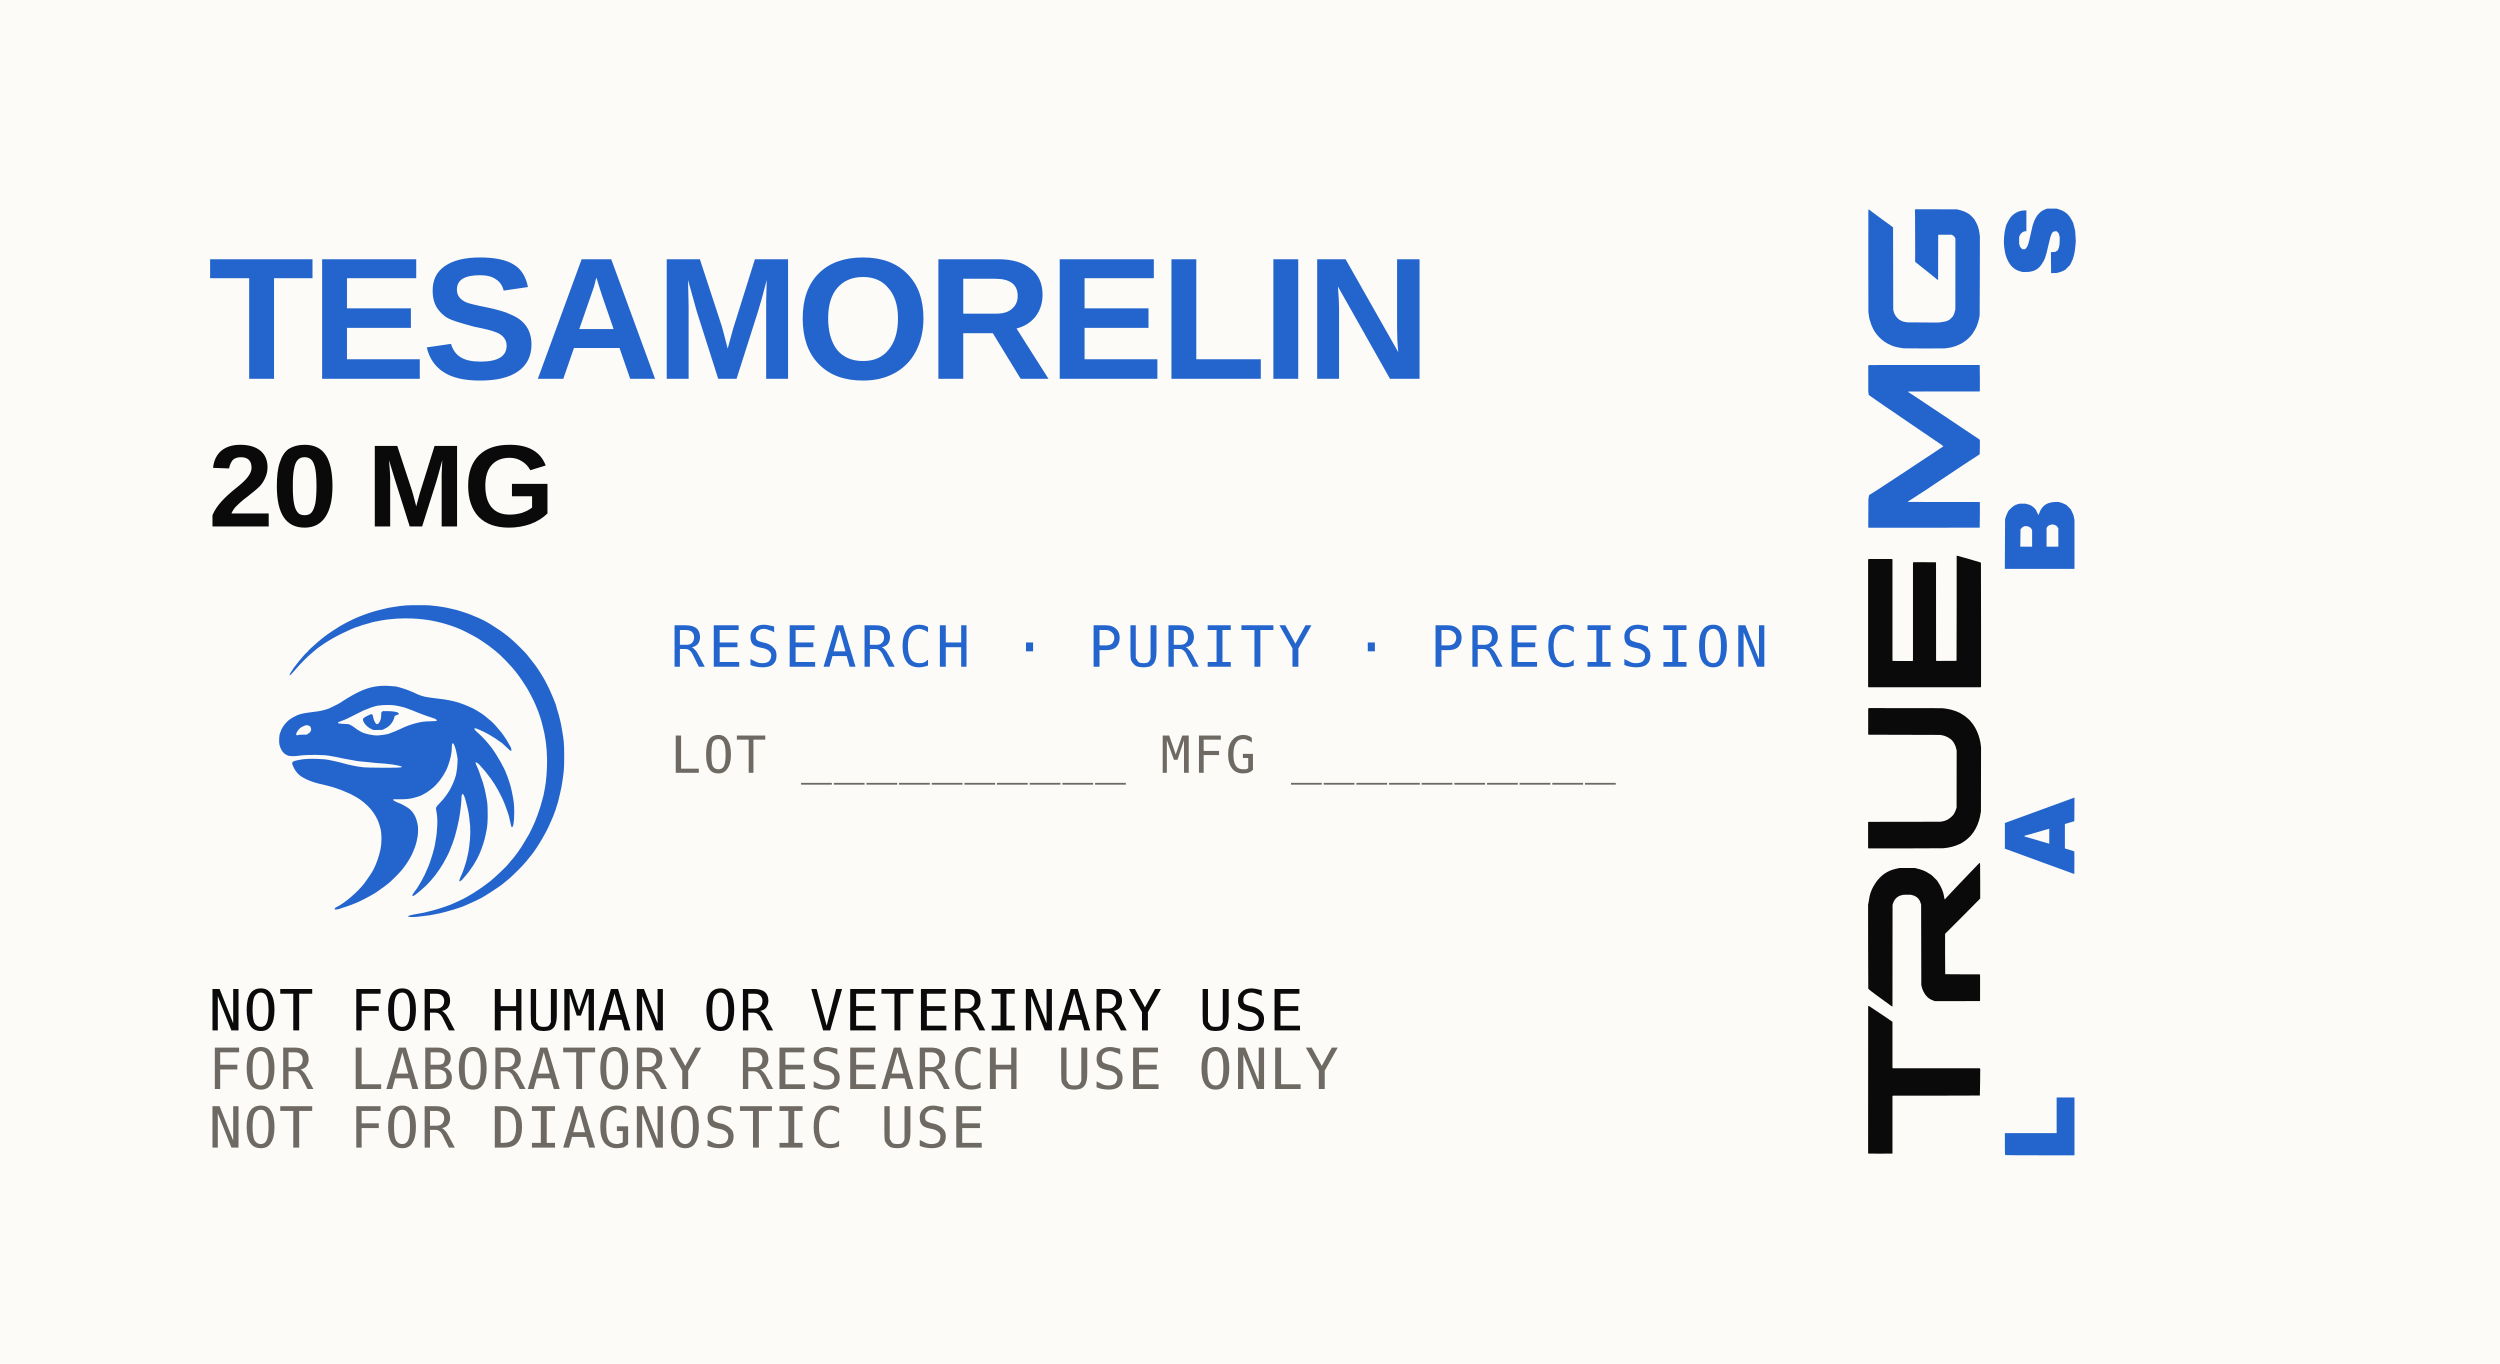
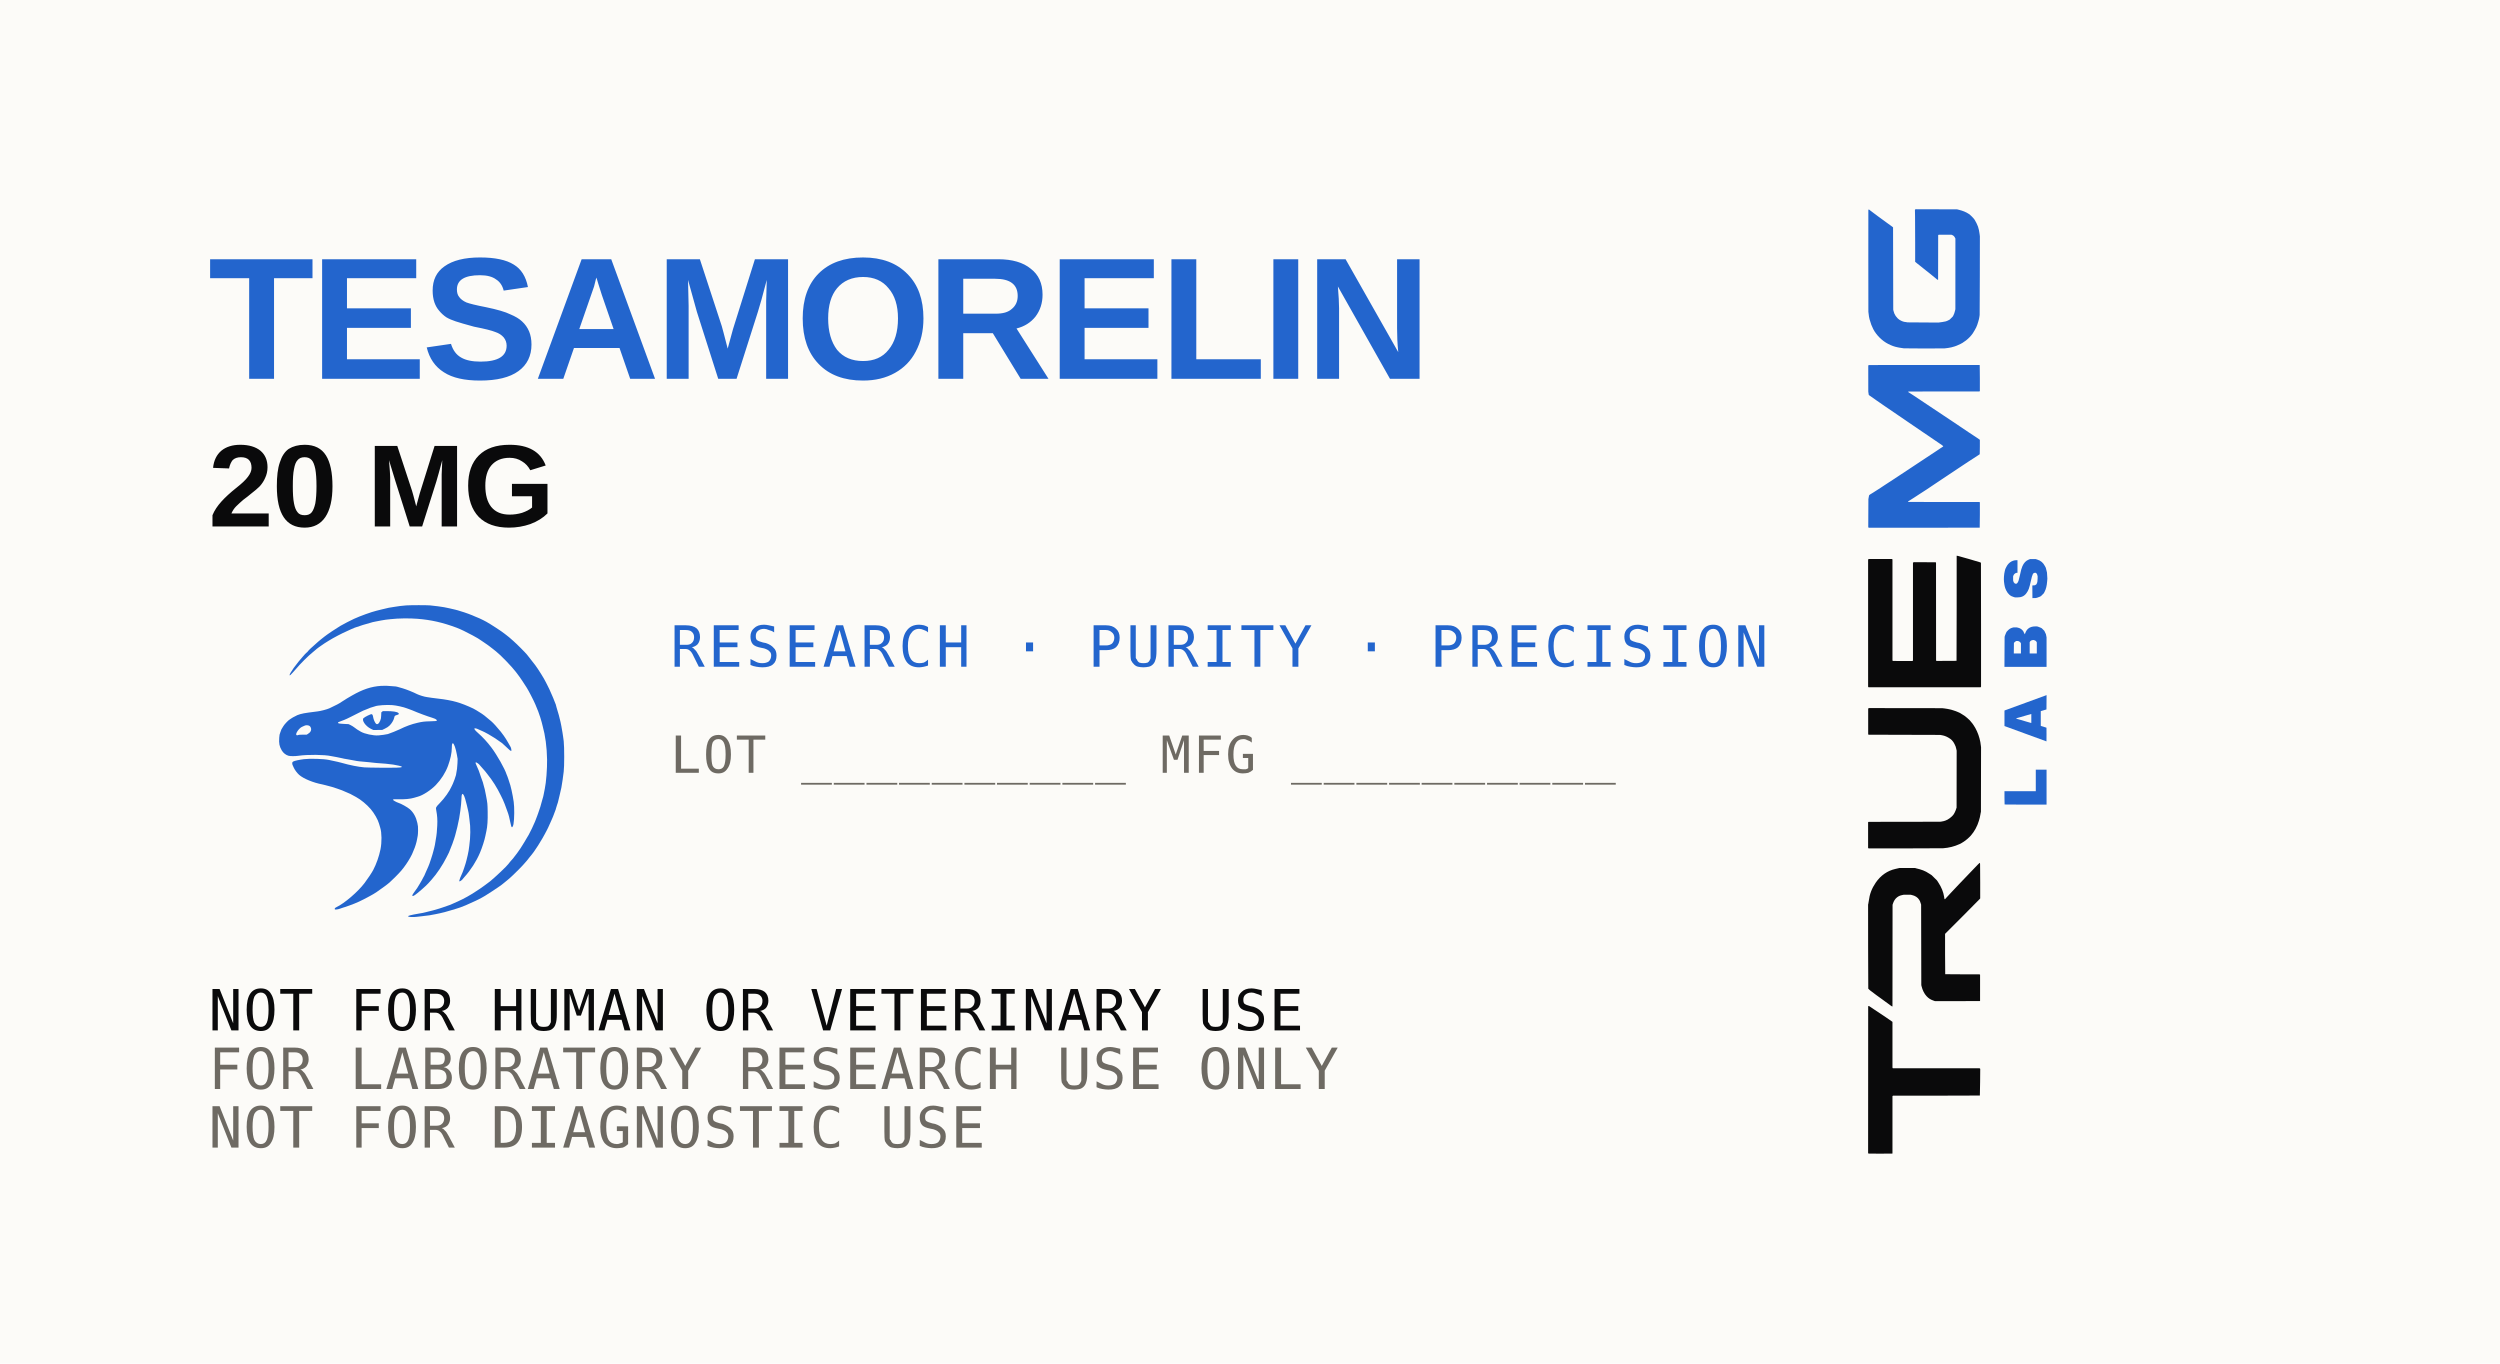
<svg xmlns="http://www.w3.org/2000/svg" width="66.0mm" height="36.0mm" viewBox="0 0 66.0 36.0">
  <rect x="0" y="0" width="66.0" height="36.0" fill="#FCFBF8" />
  <g transform="translate(49.30,30.50) rotate(-90) scale(0.004437)">
    <g transform="translate(0,681) scale(0.025,-0.025)" stroke="none">
      <g fill="#0A0A0B">
        <path d="M465 27020 l-58 -59 -15 -2770 c-8 -1524 0 -2802 18 -2841 l33 -70 6816 0 6815 0 61 -61 61 -61 -3 -10322 c-2 -5867 12 -10336 32 -10355 19 -18 1457 -45 3195 -61 l3160 -28 70 77 70 78 0 10325 0 10325 77 42 78 41 5439 0 5440 0 86 110 c125 160 843 1198 1065 1538 295 455 724 1099 1709 2569 l910 1356 -12 104 -12 103 -17488 9 -17488 9 -59 -58z" />
        <path d="M39653 27037 c-49 -18 -221 -200 -384 -405 -458 -576 -1855 -2468 -2161 -2925 -179 -268 -743 -1037 -1416 -1929 -166 -221 -278 -407 -266 -440 l22 -57 12086 -12 12086 -12 278 -88 c640 -203 1152 -536 1485 -965 307 -395 445 -712 569 -1304 l66 -320 0 -800 0 -800 -66 -300 c-181 -812 -569 -1408 -1152 -1768 -273 -168 -352 -202 -789 -341 l-351 -111 -9580 -21 -9580 -22 -300 -72 c-898 -215 -1753 -647 -2317 -1169 -555 -514 -833 -960 -1109 -1776 l-74 -220 -9 -5315 c-6 -2923 5 -5341 24 -5374 l33 -60 3113 -1 3113 0 48 65 47 66 6 4063 c3 2235 15 4080 27 4100 13 21 2011 36 4813 36 l4790 0 4138 -4134 c2275 -2274 4176 -4155 4224 -4180 l88 -46 3836 0 c2110 0 4003 12 4207 26 l369 26 19 50 c22 57 -449 537 -1427 1453 -693 648 -3219 3069 -3680 3525 -144 143 -513 492 -821 776 -307 284 -765 716 -1018 960 -460 444 -678 647 -1334 1239 l-350 316 13 64 12 65 180 30 c98 16 287 47 419 68 1108 179 2211 624 3280 1324 l560 366 620 626 620 626 263 400 c457 695 732 1203 890 1648 218 612 370 1114 408 1352 14 88 56 250 92 360 l67 200 0 1860 0 1860 -67 280 c-37 154 -105 451 -152 660 -425 1916 -1544 3522 -3281 4711 -1373 939 -2719 1447 -4380 1652 -176 22 -437 66 -580 99 l-260 59 -9960 -6 c-5478 -3 -9999 -20 -10047 -38z" />
        <path d="M73081 27003 l-41 -78 3 -8632 c2 -4748 18 -8831 36 -9073 101 -1383 432 -2698 970 -3860 66 -143 137 -296 156 -340 20 -44 107 -188 194 -320 88 -132 189 -294 225 -360 209 -379 985 -1283 1459 -1702 967 -852 2219 -1538 3517 -1926 650 -194 1101 -302 1480 -354 165 -23 381 -62 480 -87 l180 -46 7678 -14 7679 -14 341 41 c875 105 996 127 1782 328 1078 274 2363 850 3164 1418 90 64 252 177 360 252 187 130 549 429 780 644 172 160 902 995 1009 1154 55 80 204 315 333 521 129 206 275 440 325 520 50 80 106 181 125 225 20 44 83 188 142 320 184 414 294 707 421 1120 67 220 148 481 179 580 32 99 77 306 101 460 24 154 62 337 84 406 22 69 70 384 107 700 l66 574 11 8700 12 8700 -51 100 -50 100 -3067 0 -3067 0 -52 -52 -52 -52 -24 -8508 -24 -8508 -44 -260 c-110 -664 -270 -1122 -588 -1684 -416 -734 -817 -1122 -1520 -1473 -547 -273 -643 -308 -1159 -424 l-449 -100 -6776 10 -6776 11 -200 71 c-110 39 -290 99 -400 133 -249 78 -763 334 -1012 503 -573 388 -1285 1345 -1482 1993 -23 77 -72 239 -109 360 -36 121 -85 364 -108 540 l-41 320 -14 8515 -13 8515 -45 55 -46 55 -3073 0 -3074 0 -42 -77z" />
        <path d="M111470 27037 l-70 -41 0 -13357 0 -13356 77 -42 78 -41 14699 0 c8085 0 14727 11 14761 23 73 29 147 254 589 1797 45 154 107 361 140 460 63 190 147 481 240 830 105 394 171 630 288 1030 333 1138 450 1584 428 1620 l-25 40 -12447 1 c-6847 0 -12469 14 -12496 31 l-47 30 -13 2367 -12 2367 52 52 52 52 11644 8 11643 7 44 44 44 44 13 2601 14 2601 -64 97 -64 98 -11636 0 -11636 0 -65 65 -65 65 9 2319 10 2320 55 55 56 56 12035 0 12036 0 42 77 41 78 0 2733 0 2734 -61 88 -61 87 -15129 1 -15129 0 -70 -41z" />
      </g>
      <g fill="#2365CD">
        <path d="M149428 26991 l-69 -51 0 -13193 c0 -7256 10 -13210 23 -13230 14 -22 1228 -37 3012 -37 l2990 0 48 48 48 48 0 8485 c0 4667 11 8496 24 8510 51 51 137 -27 250 -225 101 -177 300 -490 866 -1360 66 -102 354 -541 640 -976 286 -435 601 -923 700 -1084 99 -162 321 -503 493 -760 172 -256 505 -753 740 -1103 235 -350 445 -663 467 -695 22 -31 510 -762 1084 -1623 574 -861 1170 -1754 1324 -1985 154 -231 405 -609 558 -840 153 -231 503 -754 776 -1163 274 -408 516 -772 538 -808 22 -36 195 -296 384 -577 189 -282 556 -836 816 -1232 1081 -1646 1205 -1838 1541 -2380 75 -121 155 -233 178 -249 22 -17 800 -30 1727 -30 l1686 -1 119 135 c65 75 217 295 338 490 237 384 977 1507 1354 2055 228 331 2457 3644 2617 3889 44 67 699 1051 1456 2187 757 1135 1423 2135 1480 2222 180 274 1884 2825 1961 2936 156 223 1269 1899 1393 2098 72 114 250 393 396 620 l265 412 64 -13 65 -12 10 -8456 10 -8455 45 -54 45 -54 3045 1 c1675 0 3068 15 3097 33 l52 33 3 9997 c2 5498 1 11430 -2 13183 l-5 3187 -64 64 -64 64 -3106 -3 -3106 -4 -378 -57 -379 -56 -90 -91 c-86 -86 -510 -688 -1208 -1715 -174 -255 -384 -561 -468 -680 -84 -119 -276 -396 -427 -616 -151 -220 -458 -665 -682 -990 -1061 -1535 -1504 -2184 -2993 -4392 -102 -151 -291 -424 -420 -606 -395 -558 -1826 -2658 -2692 -3952 -243 -363 -534 -795 -646 -960 -362 -533 -933 -1370 -1216 -1780 -151 -220 -481 -706 -734 -1080 -645 -958 -666 -976 -803 -710 -42 83 -173 285 -290 450 -117 165 -304 439 -414 609 -110 170 -319 485 -464 700 -262 388 -699 1050 -1710 2591 -288 440 -580 881 -649 980 -69 99 -254 378 -411 620 -158 242 -361 548 -451 680 -281 410 -2516 3790 -2639 3990 -64 104 -235 365 -380 580 -145 214 -333 498 -417 630 -84 132 -354 546 -599 920 -245 374 -615 940 -823 1259 -207 318 -435 660 -505 760 -71 99 -211 316 -313 481 -101 165 -291 462 -420 660 -130 198 -296 457 -368 575 -72 117 -167 271 -211 341 -44 69 -139 228 -212 352 -169 288 -192 306 -474 358 -129 23 -333 61 -454 84 l-220 41 -3341 16 -3341 15 -70 -51z" />
        <path d="M200748 27015 c-12 -12 -199 -36 -415 -54 -432 -34 -1041 -135 -1353 -224 -1056 -300 -1666 -529 -2360 -890 -1428 -741 -2792 -2118 -3512 -3547 -409 -812 -663 -1509 -787 -2160 -25 -132 -70 -357 -100 -500 -79 -379 -135 -742 -162 -1060 -43 -494 -55 -9253 -14 -9700 56 -610 149 -1204 259 -1660 102 -419 325 -1132 377 -1200 16 -22 80 -166 140 -320 130 -331 384 -846 530 -1076 305 -481 394 -610 605 -874 491 -615 1084 -1182 1642 -1570 290 -202 1442 -860 1505 -860 28 0 101 -26 164 -59 200 -104 621 -251 1093 -383 253 -70 546 -153 651 -184 105 -31 330 -75 500 -97 170 -23 390 -53 489 -68 99 -14 4347 -33 9440 -40 l9260 -14 540 64 c656 78 1322 222 1791 386 457 161 1227 540 1629 803 397 259 1101 959 1378 1369 420 622 746 1395 972 2303 l125 500 14 4945 15 4946 -71 71 -71 71 -1581 -27 c-870 -14 -3652 -26 -6184 -26 l-4603 0 -358 -430 c-730 -878 -909 -1102 -1673 -2099 -240 -314 -558 -715 -706 -891 -148 -176 -383 -466 -523 -644 -337 -431 -699 -871 -887 -1081 -88 -98 -148 -202 -140 -243 l14 -72 5305 -10 5304 -10 53 -64 53 -63 2 -1507 2 -1506 -91 -224 c-110 -274 -304 -474 -603 -623 l-226 -113 -8400 4 -8400 4 -320 70 c-469 102 -882 246 -1179 409 l-261 145 -360 364 -361 364 -139 260 c-255 475 -361 834 -439 1480 -25 209 -65 499 -88 643 l-43 264 25 3744 25 3744 40 105 c22 58 40 190 41 293 1 337 223 944 505 1380 483 748 1297 1294 2194 1474 l240 48 9794 23 9795 22 117 140 c64 77 166 212 225 299 139 203 491 691 749 1038 529 712 1029 1396 1202 1646 106 153 235 331 287 397 354 447 648 839 1069 1427 120 168 302 408 403 532 l184 226 -13 87 -12 88 -12145 8 c-6680 5 -12155 -1 -12167 -13z" />
      </g>
    </g>
-     <g transform="translate(0,811.8) scale(2.00071)">
+     <g transform="translate(2086.5,811.8) scale(1.209881)">
      <g transform="translate(0,214) scale(0.025,-0.025)" fill="#2365CD" stroke="none">
-         <path d="M108180 8534 c-883 -105 -1223 -191 -1720 -433 -723 -354 -1137 -832 -1320 -1524 l-62 -237 -3 -388 c-4 -854 255 -1416 851 -1840 580 -413 916 -536 2354 -856 1425 -317 1640 -428 1640 -841 l0 -141 -113 -114 -114 -113 -214 -63 -214 -64 -425 0 c-504 0 -844 55 -1052 172 l-152 85 -83 134 -83 134 -20 258 -21 258 -1245 -10 -1244 -11 9 -334 9 -334 66 -266 c36 -146 121 -374 189 -506 l125 -240 281 -282 281 -281 281 -146 c560 -291 1154 -435 2099 -509 l500 -39 606 38 606 39 461 117 462 116 312 163 c696 362 1073 805 1299 1525 l94 299 -2 560 -2 560 -94 240 c-217 556 -654 973 -1318 1259 -413 178 -717 261 -1834 501 -954 205 -1224 295 -1434 476 l-146 126 -4 173 -5 172 146 134 147 134 173 52 173 51 400 1 400 1 151 -53 c299 -106 549 -418 549 -685 l0 -122 1240 0 1240 0 0 232 c0 429 -157 880 -432 1244 -232 306 -531 541 -948 745 l-360 176 -388 100 c-588 151 -1538 223 -2092 157z" />
-         <path d="M27 8413 c-15 -14 -27 -1877 -27 -4140 l0 -4113 3440 0 3440 0 0 1060 0 1060 -2120 0 -2120 0 0 3080 0 3080 -1293 0 c-712 0 -1306 -12 -1320 -27z" />
-         <path d="M36449 8370 c-16 -38 -696 -1897 -1510 -4130 l-1482 -4060 1338 -11 c735 -5 1345 -2 1355 8 10 10 94 267 186 571 l167 552 1453 0 1453 0 166 -560 166 -560 1408 -11 1408 -10 -54 150 c-226 634 -2882 7899 -2925 8001 l-54 130 -1523 0 -1524 0 -28 -70z m1733 -2892 c92 -340 278 -981 413 -1425 135 -444 245 -826 245 -850 l0 -43 -880 0 -880 0 0 35 c0 20 118 428 261 908 144 480 325 1099 402 1375 77 276 150 534 162 574 12 40 41 66 65 58 l43 -14 169 -618z" />
-         <path d="M69760 4303 l0 -4143 2902 0 2901 0 309 62 308 62 334 158 333 158 252 251 251 252 125 248 c69 137 153 351 185 477 l60 229 -1 321 c-1 601 -160 1085 -470 1430 -201 224 -556 447 -848 535 -133 40 -241 82 -241 95 0 12 146 91 325 175 l324 152 189 177 c231 216 381 483 460 821 l61 257 0 322 1 321 -62 239 c-83 323 -270 621 -559 892 l-241 226 -260 128 c-143 71 -368 160 -499 198 l-239 69 -2950 15 -2950 15 0 -4142z m4807 2197 c59 -44 145 -145 190 -225 l83 -146 0 -196 0 -196 -90 -178 -90 -178 -136 -91 -136 -90 -994 0 -994 0 0 702 0 702 1030 -12 1030 -12 107 -80z m151 -3079 c149 -77 276 -287 306 -506 l24 -176 -47 -179 c-53 -196 -161 -336 -329 -424 l-108 -56 -1082 0 -1082 0 0 700 0 700 1102 0 1102 0 114 -59z" />
+         <g transform="translate(0.0,0)">
+           <path d="M27 8413 c-15 -14 -27 -1877 -27 -4140 l0 -4113 3440 0 3440 0 0 1060 0 1060 -2120 0 -2120 0 0 3080 0 3080 -1293 0 c-712 0 -1306 -12 -1320 -27z" />
+         </g>
+         <g transform="translate(-21015.9,0)">
+           <path d="M36449 8370 c-16 -38 -696 -1897 -1510 -4130 l-1482 -4060 1338 -11 c735 -5 1345 -2 1355 8 10 10 94 267 186 571 l167 552 1453 0 1453 0 166 -560 166 -560 1408 -11 1408 -10 -54 150 c-226 634 -2882 7899 -2925 8001 l-54 130 -1523 0 -1524 0 -28 -70z m1733 -2892 c92 -340 278 -981 413 -1425 135 -444 245 -826 245 -850 l0 -43 -880 0 -880 0 0 35 c0 20 118 428 261 908 144 480 325 1099 402 1375 77 276 150 534 162 574 12 40 41 66 65 58 l43 -14 169 -618z" />
+         </g>
+         <g transform="translate(-42657.8,0)">
+           <path d="M69760 4303 l0 -4143 2902 0 2901 0 309 62 308 62 334 158 333 158 252 251 251 252 125 248 c69 137 153 351 185 477 l60 229 -1 321 c-1 601 -160 1085 -470 1430 -201 224 -556 447 -848 535 -133 40 -241 82 -241 95 0 12 146 91 325 175 l324 152 189 177 c231 216 381 483 460 821 l61 257 0 322 1 321 -62 239 c-83 323 -270 621 -559 892 l-241 226 -260 128 c-143 71 -368 160 -499 198 l-239 69 -2950 15 -2950 15 0 -4142z m4807 2197 c59 -44 145 -145 190 -225 l83 -146 0 -196 0 -196 -90 -178 -90 -178 -136 -91 -136 -90 -994 0 -994 0 0 702 0 702 1030 -12 1030 -12 107 -80z m151 -3079 c149 -77 276 -287 306 -506 l24 -176 -47 -179 c-53 -196 -161 -336 -329 -424 l-108 -56 -1082 0 -1082 0 0 700 0 700 1102 0 1102 0 114 -59z" />
+         </g>
+         <g transform="translate(-64316.7,0)">
+           <path d="M108180 8534 c-883 -105 -1223 -191 -1720 -433 -723 -354 -1137 -832 -1320 -1524 l-62 -237 -3 -388 c-4 -854 255 -1416 851 -1840 580 -413 916 -536 2354 -856 1425 -317 1640 -428 1640 -841 l0 -141 -113 -114 -114 -113 -214 -63 -214 -64 -425 0 c-504 0 -844 55 -1052 172 l-152 85 -83 134 -83 134 -20 258 -21 258 -1245 -10 -1244 -11 9 -334 9 -334 66 -266 c36 -146 121 -374 189 -506 l125 -240 281 -282 281 -281 281 -146 c560 -291 1154 -435 2099 -509 l500 -39 606 38 606 39 461 117 462 116 312 163 c696 362 1073 805 1299 1525 l94 299 -2 560 -2 560 -94 240 c-217 556 -654 973 -1318 1259 -413 178 -717 261 -1834 501 -954 205 -1224 295 -1434 476 l-146 126 -4 173 -5 172 146 134 147 134 173 52 173 51 400 1 400 1 151 -53 c299 -106 549 -418 549 -685 l0 -122 1240 0 1240 0 0 232 c0 429 -157 880 -432 1244 -232 306 -531 541 -948 745 l-360 176 -388 100 c-588 151 -1538 223 -2092 157z" />
+         </g>
      </g>
    </g>
  </g>
  <text x="5.5" y="10.00" font-family="Archivo Black, Archivo, Helvetica Neue, Arial, sans-serif" font-weight="900" font-size="4.60" letter-spacing="-0.12" fill="#2365CD">TESAMORELIN</text>
  <text x="5.5" y="13.90" font-family="Archivo Black, Archivo, Helvetica Neue, Arial, sans-serif" font-weight="900" font-size="3.10" letter-spacing="-0.04" fill="#0A0A0B">20 MG</text>
  <g transform="translate(5.500,14.600) scale(0.006875)">
    <g transform="translate(0,1600) scale(0.025,-0.025)" fill="#2365CD" stroke="none">
      <path d="M30400 55957 c-297 -16 -720 -59 -940 -94 -220 -35 -598 -91 -840 -124 -768 -105 -982 -149 -2060 -419 -187 -47 -520 -130 -740 -184 -821 -204 -2477 -801 -3440 -1242 -528 -241 -1624 -809 -2100 -1086 -590 -345 -2063 -1335 -2434 -1636 -184 -150 -429 -344 -546 -432 -225 -171 -418 -340 -1592 -1400 -171 -154 -354 -346 -408 -427 -53 -81 -151 -178 -217 -217 -65 -39 -332 -323 -591 -631 -260 -307 -536 -632 -615 -722 -79 -90 -204 -252 -278 -361 -74 -110 -192 -263 -262 -340 -114 -126 -263 -343 -696 -1013 -216 -334 -206 -561 14 -319 54 61 220 236 368 390 148 154 351 382 453 506 583 717 1913 2044 2524 2520 187 146 376 305 420 354 124 139 986 773 1403 1033 152 95 430 269 617 387 719 454 2073 1166 2860 1505 308 133 603 269 657 303 136 88 871 359 1323 488 209 60 422 131 472 159 51 28 280 93 509 144 229 52 529 139 668 194 138 54 485 138 771 186 286 48 664 121 840 162 176 41 500 94 720 119 220 24 553 61 740 82 1195 135 2877 157 4140 55 2107 -171 3829 -563 6000 -1368 547 -203 1543 -682 2440 -1172 805 -441 925 -512 1273 -757 172 -121 406 -279 520 -351 314 -199 918 -640 1261 -920 168 -138 414 -333 546 -433 671 -512 2476 -2380 3072 -3178 171 -230 399 -535 507 -678 203 -270 597 -862 1144 -1720 301 -472 1075 -1973 1331 -2582 244 -582 288 -689 440 -1078 157 -402 526 -1548 526 -1634 0 -25 63 -271 139 -546 425 -1525 659 -3281 692 -5200 24 -1413 -143 -3550 -352 -4500 -43 -198 -116 -563 -160 -812 -45 -249 -115 -537 -156 -640 -40 -103 -95 -296 -122 -428 -70 -351 -400 -1420 -556 -1800 -45 -110 -126 -335 -179 -500 -303 -935 -1266 -2951 -1690 -3540 -48 -66 -136 -217 -195 -335 -59 -118 -223 -384 -363 -590 -141 -206 -291 -442 -333 -525 -80 -157 -865 -1223 -1119 -1521 -80 -93 -265 -302 -411 -463 -146 -160 -293 -345 -327 -409 -114 -218 -2195 -2185 -2830 -2676 -482 -373 -1297 -962 -1638 -1185 -187 -123 -392 -257 -455 -299 -933 -620 -1772 -1089 -2765 -1547 -1211 -558 -1273 -583 -2220 -892 -165 -54 -462 -153 -659 -220 -404 -137 -1597 -460 -1841 -499 -88 -14 -268 -60 -400 -101 -132 -42 -497 -113 -811 -159 -315 -46 -711 -117 -880 -159 -170 -41 -410 -95 -534 -119 -231 -46 -397 -133 -347 -183 95 -94 798 -124 1312 -56 165 22 480 57 700 78 872 82 1752 214 2260 340 209 52 470 107 580 122 229 33 1212 293 1670 443 170 56 494 152 720 213 225 62 554 167 730 234 812 310 1131 440 1222 499 54 35 216 108 361 162 314 117 1446 662 1757 846 121 71 355 207 520 301 366 210 1934 1241 2396 1576 184 134 481 371 660 526 178 155 414 350 524 433 303 227 1686 1577 2220 2165 530 584 702 788 1026 1220 124 165 288 365 363 445 76 80 195 237 265 348 69 111 214 324 322 474 107 150 267 390 356 533 591 958 912 1505 1022 1741 70 149 190 374 268 501 77 128 192 355 255 505 63 150 272 615 464 1033 191 418 388 895 437 1060 48 165 128 376 176 469 47 93 114 299 147 457 34 159 105 389 159 511 54 123 134 394 178 603 44 209 133 578 197 820 205 766 368 1607 466 2396 53 420 127 980 164 1244 103 719 104 3773 2 4678 -40 351 -80 651 -89 666 -10 15 -53 304 -97 642 -44 338 -123 794 -176 1014 -53 220 -110 499 -126 620 -35 263 -450 1784 -595 2180 -56 154 -103 326 -103 383 -1 57 -46 192 -102 300 -55 108 -130 296 -165 417 -36 121 -106 301 -157 400 -51 99 -137 297 -190 440 -127 339 -665 1495 -792 1700 -54 88 -134 241 -177 340 -180 415 -1143 1960 -1598 2567 -399 531 -784 1023 -1271 1625 -285 353 -1603 1669 -2131 2128 -215 187 -483 422 -594 522 -112 101 -303 252 -424 337 -121 85 -274 203 -340 262 -268 241 -2259 1538 -2760 1799 -154 81 -352 185 -440 232 -251 134 -937 448 -980 448 -21 0 -151 53 -289 119 -523 248 -1616 649 -2243 823 -194 54 -383 113 -420 133 -38 19 -212 65 -388 103 -176 37 -574 130 -885 205 -311 75 -689 154 -840 175 -151 22 -572 84 -935 139 -363 54 -912 118 -1220 141 -624 46 -2827 46 -3660 -1z" />
      <path d="M26520 43595 c-1503 -101 -2804 -534 -4460 -1485 -714 -409 -983 -571 -1100 -661 -55 -43 -163 -110 -240 -149 -77 -40 -201 -119 -276 -176 -252 -192 -912 -540 -1832 -966 -362 -168 -1371 -434 -1832 -483 -220 -24 -849 -105 -1397 -181 -1084 -151 -1615 -302 -2108 -598 -124 -75 -244 -136 -267 -136 -23 0 -123 -62 -222 -138 -99 -75 -243 -170 -319 -210 -194 -101 -835 -791 -958 -1032 -57 -110 -148 -261 -204 -335 -55 -74 -113 -191 -127 -260 -15 -69 -77 -242 -139 -385 -93 -215 -119 -350 -150 -780 -62 -878 26 -1314 388 -1935 234 -401 636 -717 1052 -828 273 -73 1001 -73 1501 0 1439 208 4011 182 5050 -52 99 -22 459 -87 800 -145 341 -57 728 -138 860 -179 132 -41 510 -114 840 -162 330 -47 780 -129 1000 -181 220 -51 607 -113 860 -136 253 -24 865 -80 1360 -124 495 -45 981 -98 1080 -118 99 -20 306 -37 460 -38 354 -3 1780 -140 2269 -220 561 -91 1231 -246 1282 -297 107 -107 -50 -145 -708 -168 -1005 -37 -4364 -9 -5019 41 -919 71 -2277 343 -3524 706 -295 86 -642 164 -1920 435 -801 170 -2892 235 -3833 119 -689 -85 -1433 -246 -1627 -352 -142 -77 -161 -105 -172 -254 -7 -100 14 -219 54 -296 36 -70 115 -247 175 -392 132 -321 525 -849 832 -1119 668 -585 2172 -1205 3551 -1464 184 -34 412 -90 507 -124 95 -34 263 -78 373 -99 481 -89 2334 -717 2607 -883 70 -43 250 -120 400 -172 244 -83 464 -195 1313 -665 764 -423 1614 -1125 2248 -1858 531 -613 1106 -1620 1268 -2220 39 -143 124 -429 189 -636 240 -761 257 -2233 37 -3317 -217 -1075 -632 -2255 -1116 -3173 -229 -434 -819 -1321 -1340 -2014 -1001 -1331 -3082 -3113 -4317 -3698 -201 -95 -291 -207 -251 -311 40 -104 505 -42 935 126 201 79 390 143 420 143 30 0 161 38 291 85 130 47 425 153 656 235 1057 378 1752 700 3120 1446 773 421 1073 619 2200 1450 708 522 898 688 1617 1407 888 889 1167 1215 1709 1992 459 658 952 1543 1074 1925 28 88 87 232 131 320 162 320 426 1184 487 1588 34 226 81 482 105 568 24 86 47 446 51 800 5 574 -6 700 -108 1164 -196 892 -591 1610 -1163 2111 -348 305 -1330 854 -1763 986 -288 88 -828 392 -822 463 7 83 242 104 886 80 867 -32 1816 58 2336 222 198 62 469 141 603 175 749 190 2014 1010 2759 1788 834 871 1481 1889 1872 2948 371 1003 586 2015 587 2767 0 510 43 700 159 700 169 0 460 -829 623 -1780 l107 -620 -22 -660 c-20 -592 -86 -1119 -231 -1831 -41 -202 -387 -1161 -474 -1316 -22 -40 -93 -192 -157 -337 -367 -838 -1079 -1848 -1882 -2673 -599 -615 -608 -633 -509 -1135 146 -744 192 -1447 147 -2272 -48 -871 -109 -1582 -139 -1632 -12 -18 -67 -361 -124 -762 -56 -401 -146 -867 -198 -1036 -53 -168 -107 -378 -122 -466 -14 -88 -78 -322 -141 -520 -64 -198 -160 -504 -214 -680 -152 -499 -411 -1216 -459 -1274 -24 -29 -90 -177 -147 -329 -57 -152 -145 -349 -195 -437 -51 -88 -122 -250 -158 -360 -36 -110 -119 -281 -185 -380 -66 -99 -120 -197 -120 -218 0 -20 -72 -160 -160 -310 -88 -149 -235 -402 -327 -562 -315 -549 -487 -810 -761 -1157 -516 -654 -501 -911 32 -556 404 269 1699 1403 2036 1782 132 149 367 412 523 584 778 860 1696 2237 2305 3457 131 264 289 579 351 700 62 121 141 322 177 448 36 125 128 358 204 519 77 160 140 315 140 345 0 29 52 183 115 341 392 980 975 3467 1107 4727 32 308 86 767 118 1020 33 253 61 649 62 880 5 962 253 961 558 -3 94 -296 211 -735 261 -977 49 -242 135 -611 191 -820 55 -209 121 -587 145 -840 25 -253 62 -559 82 -680 172 -1013 156 -2619 -38 -3940 -42 -286 -88 -619 -102 -740 -14 -121 -76 -427 -137 -680 -61 -253 -150 -622 -197 -820 -127 -538 -590 -1900 -721 -2122 -39 -66 -146 -312 -238 -546 -153 -393 -176 -552 -79 -552 54 0 393 237 393 275 0 17 149 195 331 395 955 1050 1835 2420 2383 3710 337 792 716 1965 832 2574 36 190 109 535 161 766 162 707 225 1653 199 3000 -22 1204 -30 1285 -245 2420 -174 915 -259 1298 -325 1453 -34 81 -78 246 -98 366 -20 121 -90 346 -154 500 -65 155 -172 452 -238 661 -219 697 -371 1096 -590 1549 -225 468 -255 587 -158 625 60 23 542 -311 542 -375 0 -18 167 -210 371 -426 204 -216 424 -465 490 -553 65 -88 227 -295 361 -460 806 -1000 1475 -2061 2055 -3260 159 -330 307 -633 329 -674 87 -161 473 -1149 536 -1371 37 -129 117 -352 179 -495 130 -300 330 -1063 443 -1694 78 -431 162 -666 238 -666 74 0 192 250 233 495 136 809 151 2549 29 3405 -164 1155 -478 2567 -677 3046 -53 129 -120 333 -147 454 -28 121 -91 301 -140 400 -49 99 -112 252 -139 340 -263 842 -1447 2937 -2313 4092 -647 863 -1321 1593 -2113 2292 -380 335 -559 564 -507 649 35 57 368 -4 513 -94 72 -44 234 -116 359 -159 125 -43 285 -113 354 -156 69 -43 225 -117 346 -164 193 -76 779 -416 1600 -929 143 -89 368 -246 500 -349 132 -103 324 -236 427 -295 103 -59 226 -156 273 -217 47 -60 209 -209 361 -330 151 -121 341 -298 423 -393 147 -172 412 -367 500 -367 65 0 11 374 -86 593 -41 95 -200 374 -352 620 -152 246 -308 510 -346 587 -75 150 -584 868 -818 1153 -619 756 -1136 1324 -1463 1607 -910 786 -1306 1090 -1806 1385 -172 102 -385 235 -473 295 -208 143 -717 397 -1153 577 -191 79 -504 209 -697 289 -192 80 -485 187 -650 238 -165 50 -453 139 -640 196 -545 168 -1843 407 -2580 476 -374 34 -869 97 -1100 139 -231 41 -582 94 -780 116 -361 41 -1191 293 -1520 460 -595 303 -1597 706 -2220 892 -828 248 -1011 292 -1227 295 -114 1 -339 19 -500 39 -451 57 -1085 72 -1593 38z m1750 -2955 c603 -47 1755 -303 2219 -493 182 -75 385 -148 451 -164 66 -15 237 -80 380 -143 809 -358 2387 -945 3079 -1146 331 -96 539 -198 665 -324 l62 -61 -65 -65 c-53 -53 -213 -68 -952 -89 -973 -28 -1196 -54 -1970 -230 -915 -207 -1807 -533 -2759 -1007 -349 -173 -1455 -617 -1800 -722 -198 -60 -1095 -189 -1477 -212 -768 -46 -2093 236 -2671 568 -510 292 -675 400 -952 621 -165 132 -444 309 -620 393 l-320 152 -722 36 c-406 19 -761 55 -810 82 -106 56 -115 157 -18 191 39 13 178 68 310 123 132 55 384 151 560 213 176 62 653 285 1060 495 407 211 947 483 1200 605 253 122 559 273 680 335 121 62 328 144 460 181 132 37 313 110 402 161 90 52 307 131 483 176 176 45 382 108 458 139 375 156 1784 254 2667 185z m-12741 -3188 c84 -49 157 -141 206 -259 153 -369 -11 -726 -452 -985 l-183 -108 -600 0 c-407 0 -628 -16 -687 -50 -118 -67 -232 -63 -294 11 -172 208 461 1091 900 1255 118 44 284 119 368 165 187 103 540 89 742 -29z" />
      <path d="M26687 39620 l-119 -100 -18 -470 c-17 -409 -36 -512 -147 -790 -197 -494 -466 -674 -672 -450 -159 174 -361 642 -408 950 -51 326 -114 458 -237 490 -131 34 -1056 -420 -1251 -615 -316 -316 318 -1235 1125 -1629 l379 -186 681 3 680 2 425 205 c315 151 495 269 691 452 333 312 649 831 725 1190 68 324 93 351 426 450 314 94 364 159 230 301 -178 190 -840 297 -1832 297 l-559 0 -119 -100z" />
    </g>
  </g>
  <text x="17.70" y="17.60" font-family="IBM Plex Mono, SF Mono, Menlo, monospace" font-size="1.50" letter-spacing="0.1" fill="#2365CD">RESEARCH · PURITY · PRECISION</text>
  <text x="17.70" y="20.40" font-family="IBM Plex Mono, SF Mono, Menlo, monospace" font-size="1.35" letter-spacing="0.05" fill="#6E6A63">LOT __________  MFG __________</text>
  <text x="5.5" y="27.20" font-family="IBM Plex Mono, SF Mono, Menlo, monospace" font-size="1.50" letter-spacing="0.03" fill="#0A0A0B">NOT FOR HUMAN OR VETERINARY USE</text>
  <text x="5.5" y="28.75" font-family="IBM Plex Mono, SF Mono, Menlo, monospace" font-size="1.50" letter-spacing="0.03" fill="#6E6A63">FOR LABORATORY RESEARCH USE ONLY</text>
  <text x="5.5" y="30.30" font-family="IBM Plex Mono, SF Mono, Menlo, monospace" font-size="1.50" letter-spacing="0.03" fill="#6E6A63">NOT FOR DIAGNOSTIC USE</text>
</svg>
